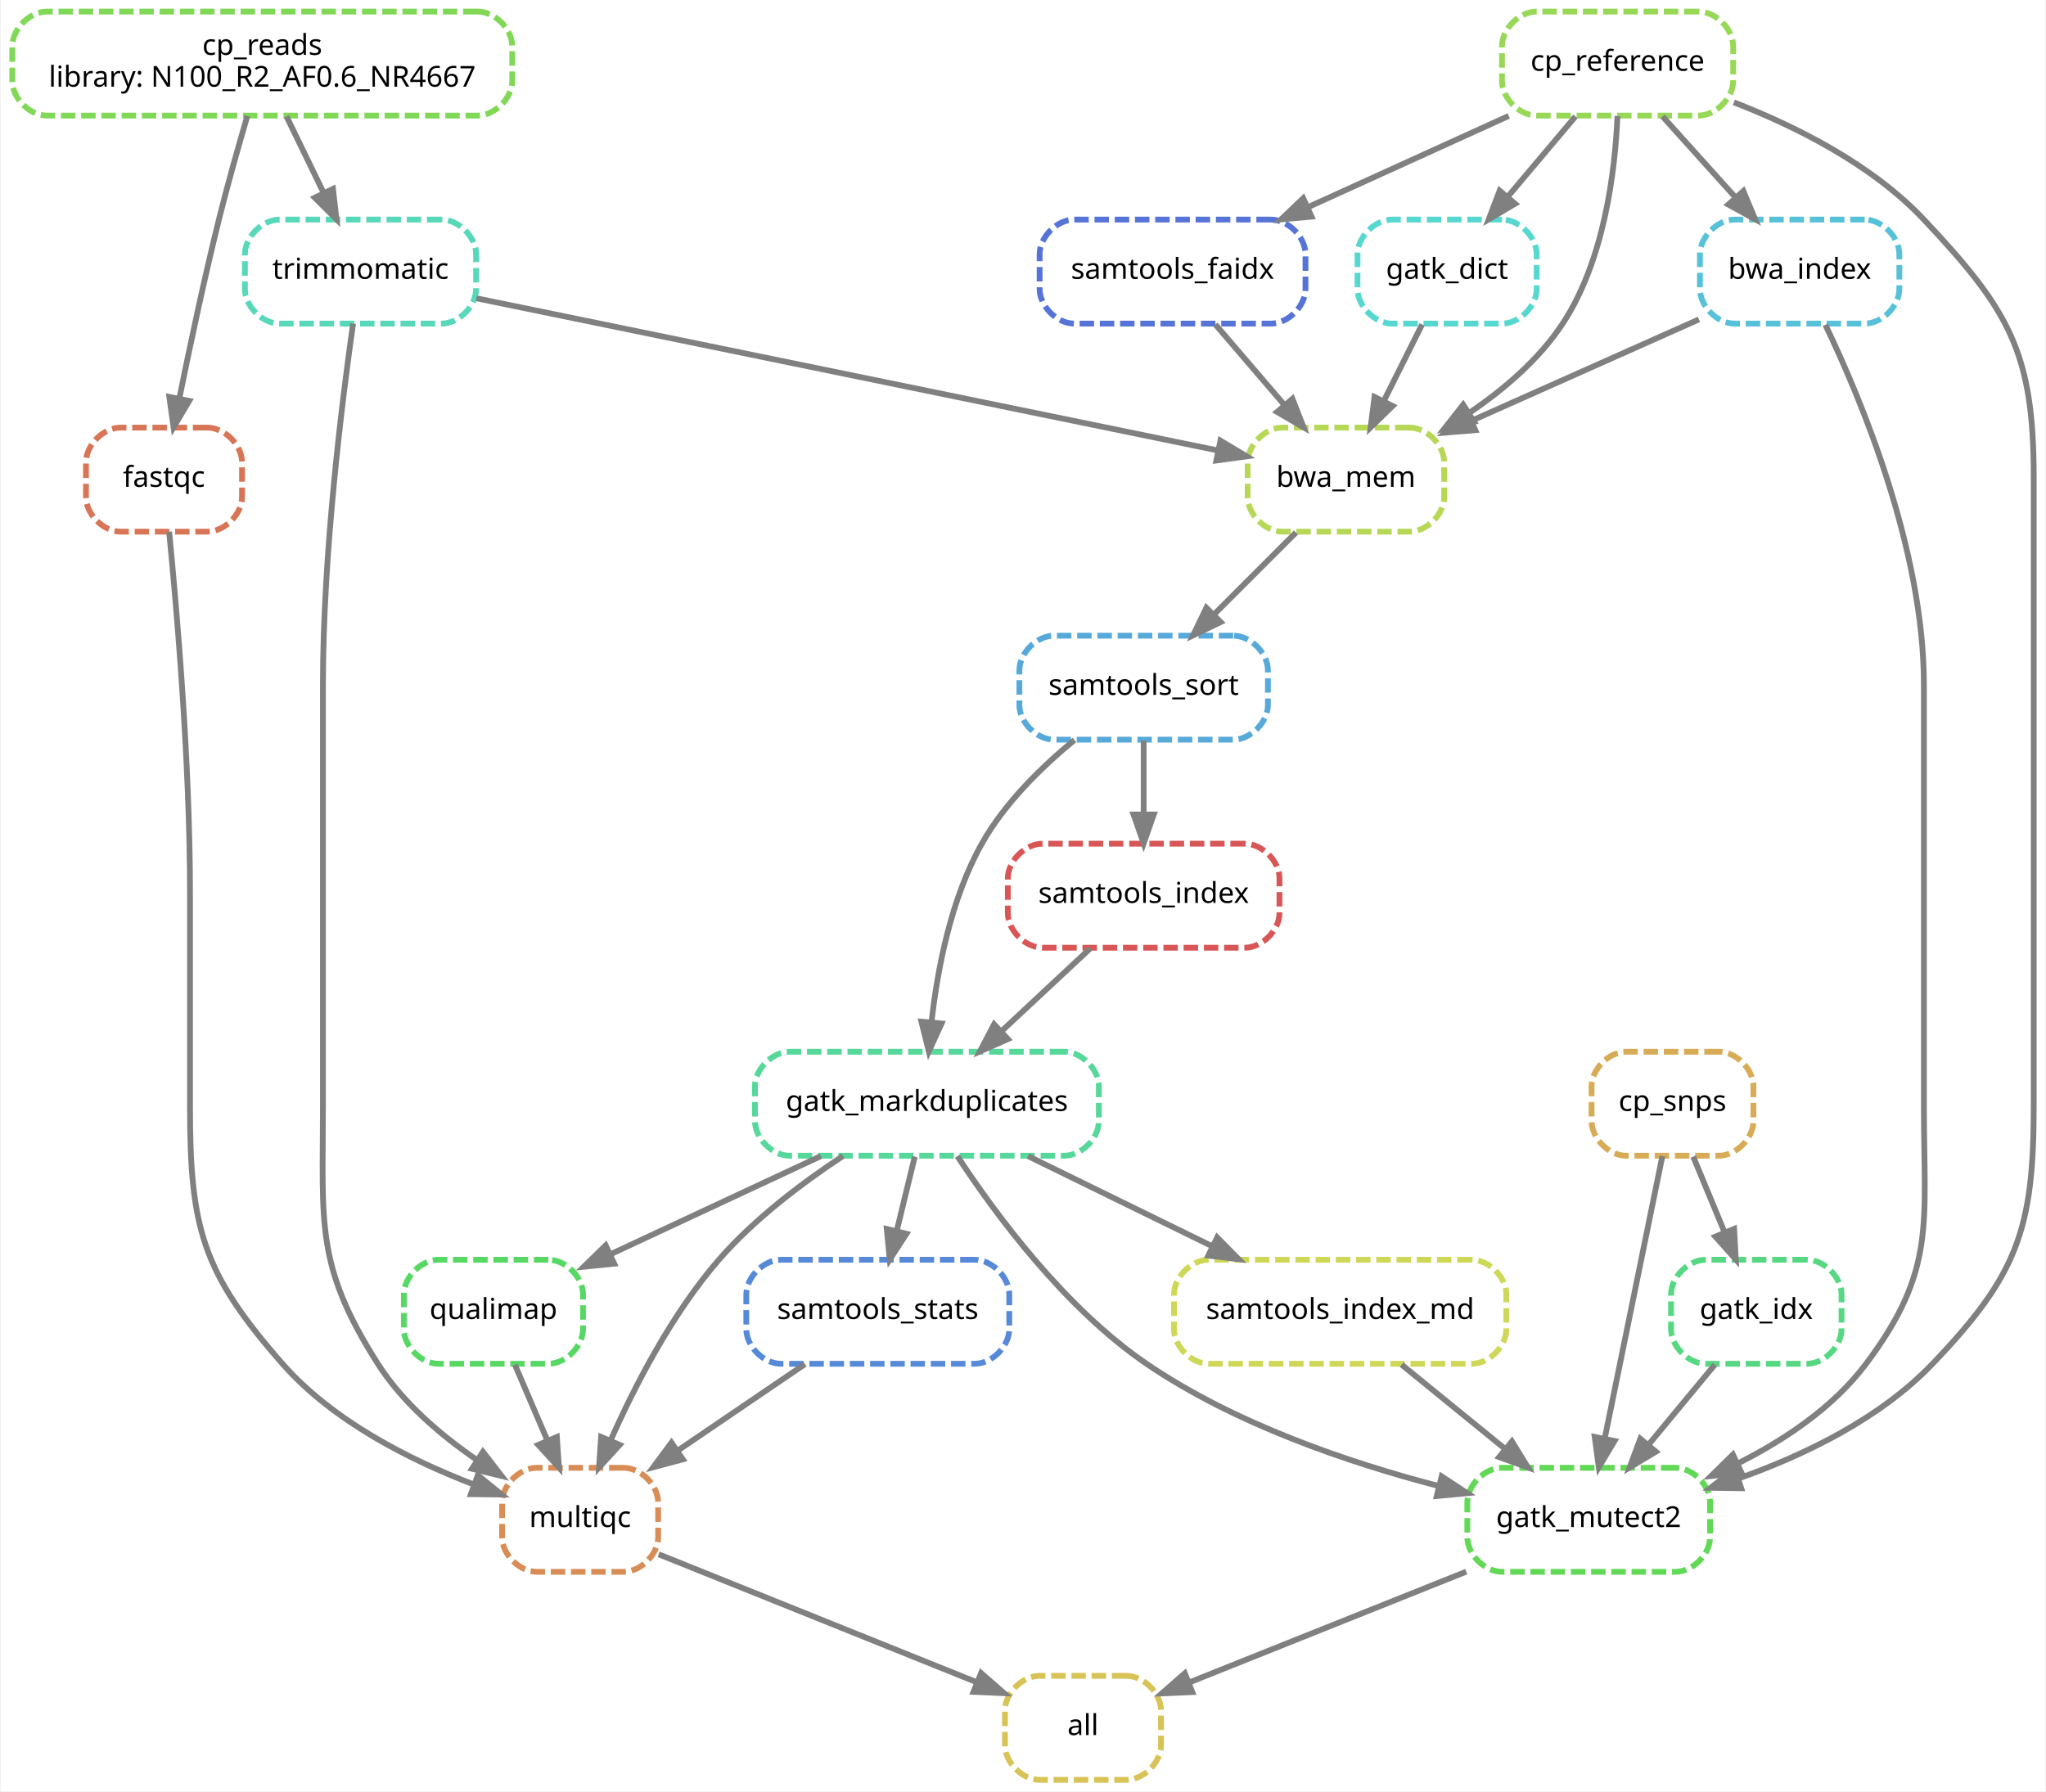
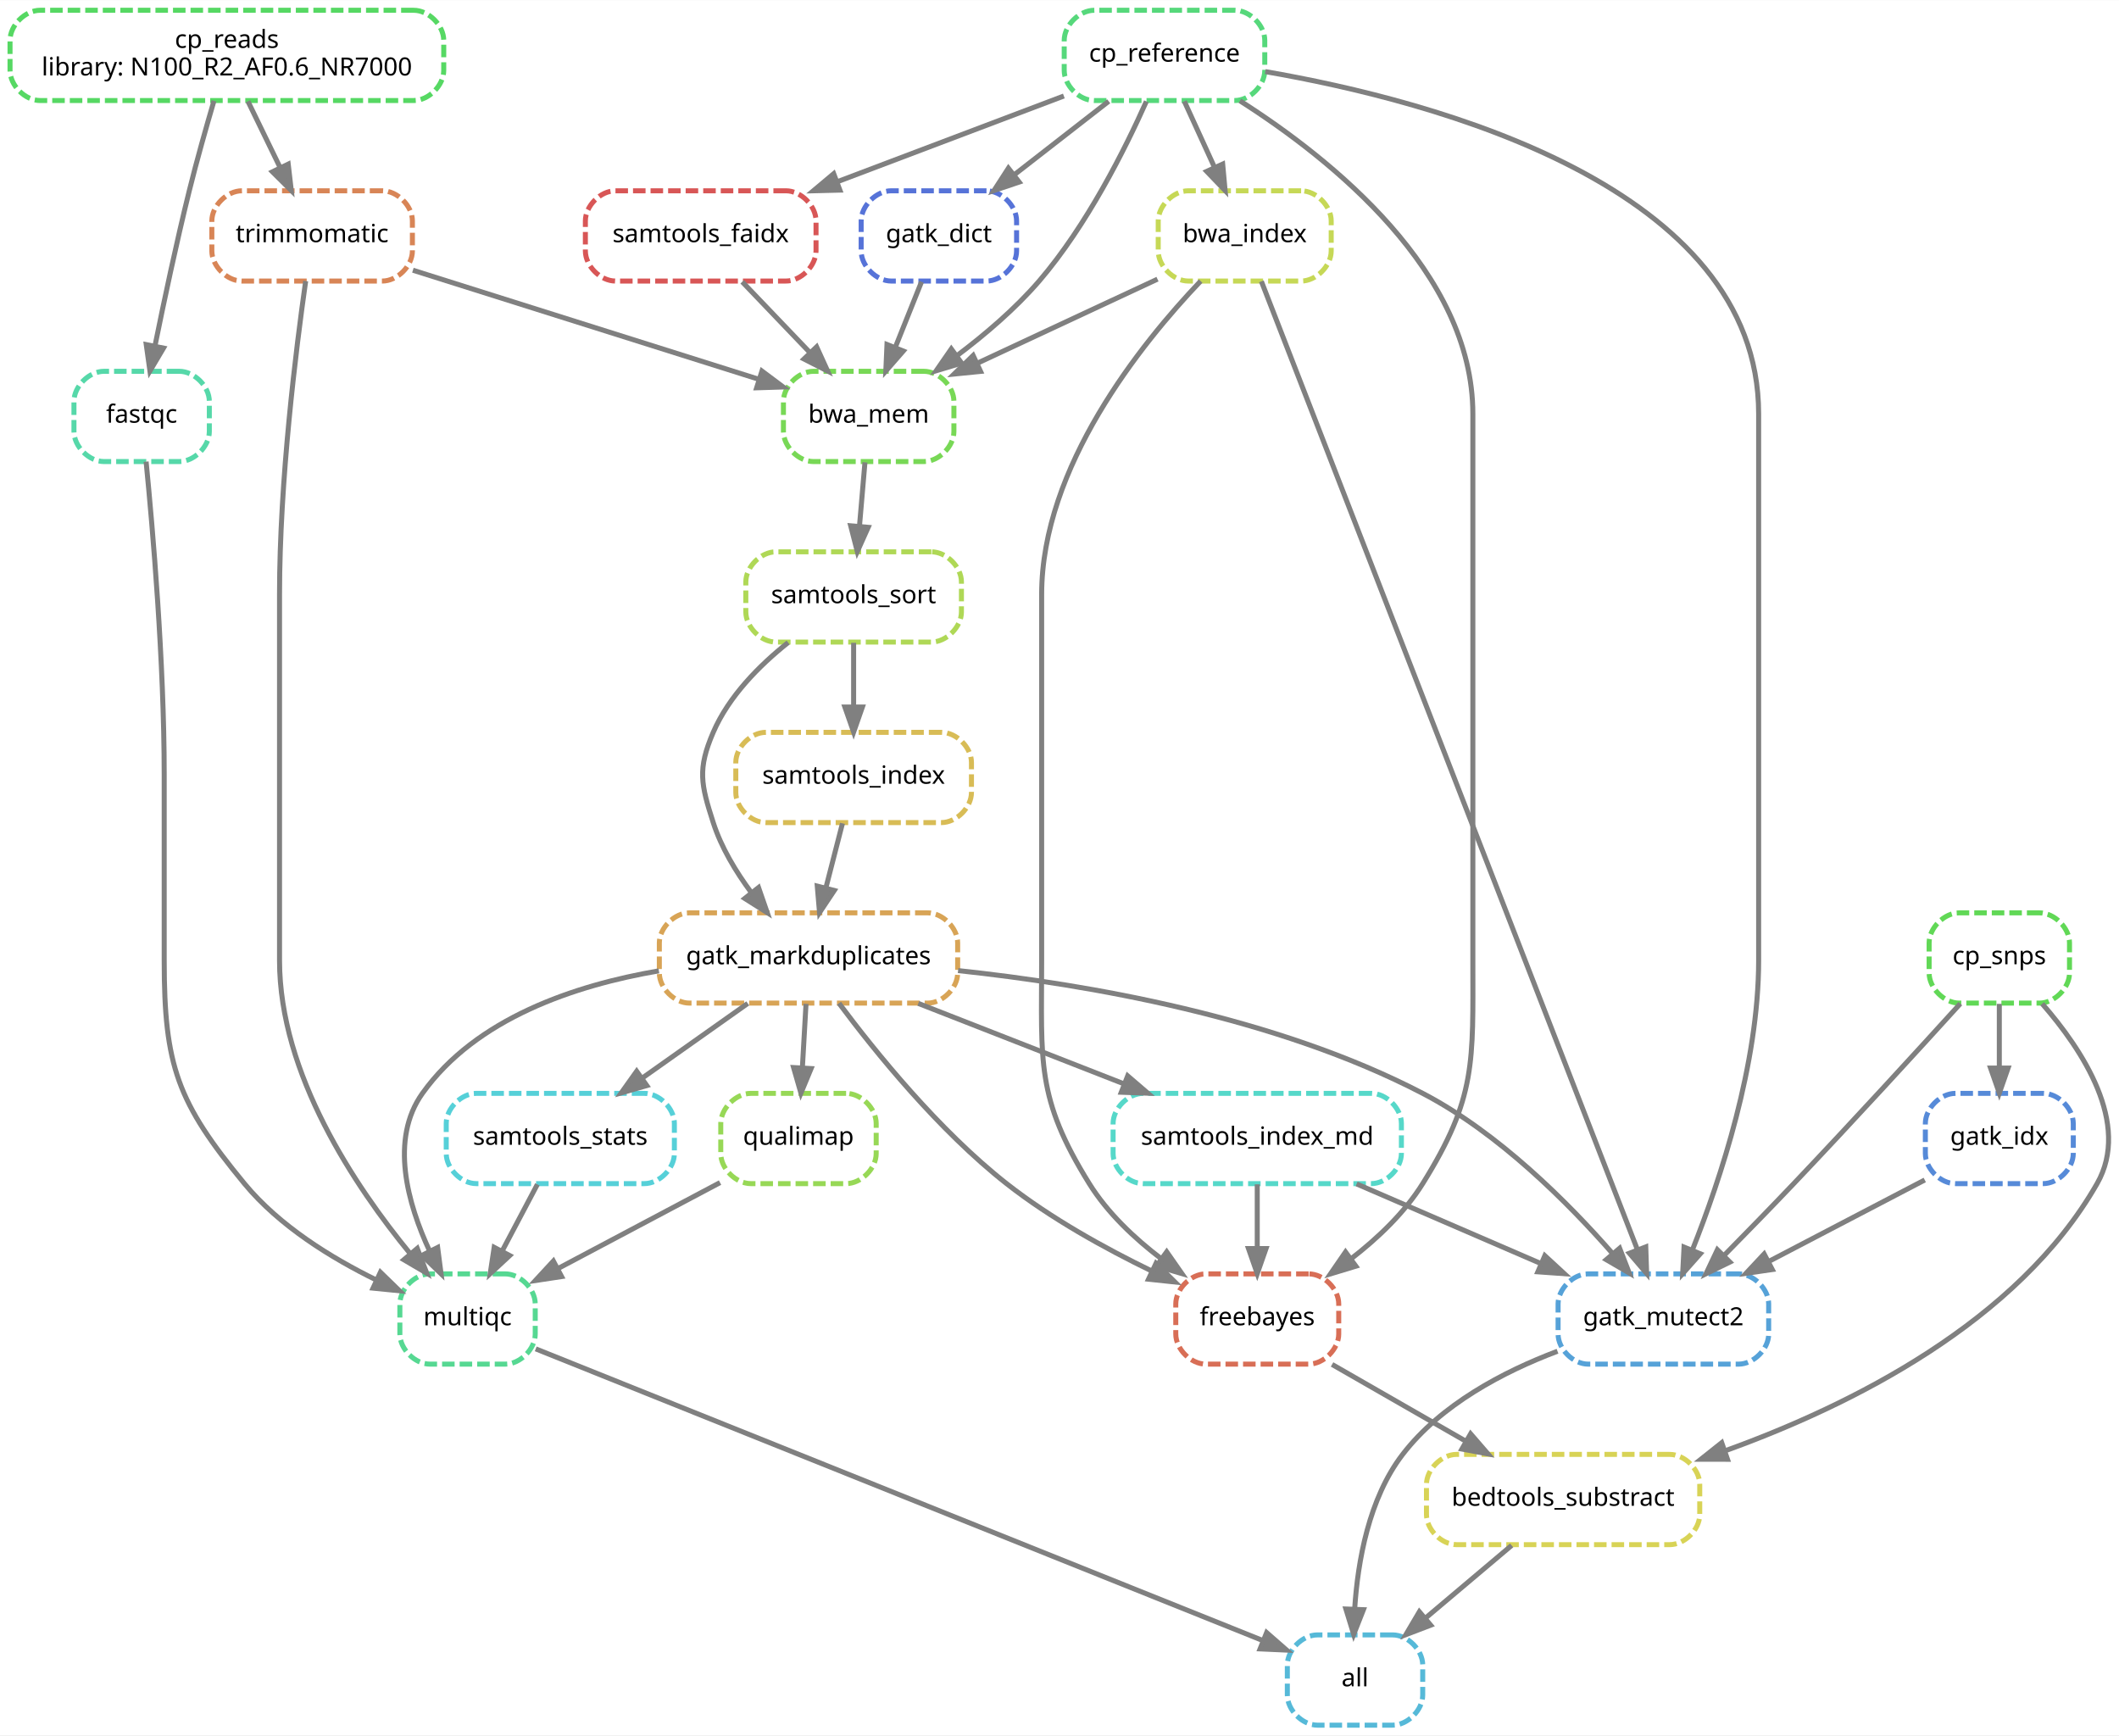
- <svg xmlns="http://www.w3.org/2000/svg" width="708pt" height="620pt" viewBox="0.00 0.00 707.50 620.00">
-   <g id="graph0" class="graph" transform="scale(1 1) rotate(0) translate(4 616)">
-     <polygon fill="white" stroke="transparent" points="-4,4 -4,-616 703.5,-616 703.5,4 -4,4" />
+ <svg xmlns="http://www.w3.org/2000/svg" width="845pt" height="692pt" viewBox="0.00 0.00 845.24 692.00">
+   <g id="graph0" class="graph" transform="scale(1 1) rotate(0) translate(4 688)">
+     <polygon fill="white" stroke="transparent" points="-4,4 -4,-688 841.24,-688 841.24,4 -4,4" />
    <g id="node1" class="node">
-       <path fill="none" stroke="#d8c356" stroke-width="2" stroke-dasharray="5,2" d="M385.5,-36C385.5,-36 355.5,-36 355.5,-36 349.5,-36 343.5,-30 343.5,-24 343.5,-24 343.5,-12 343.5,-12 343.5,-6 349.5,0 355.5,0 355.5,0 385.5,0 385.5,0 391.5,0 397.5,-6 397.5,-12 397.5,-12 397.5,-24 397.5,-24 397.5,-30 391.5,-36 385.5,-36" />
-       <text text-anchor="middle" x="370.5" y="-15.5" font-family="sans" font-size="10.00">all</text>
+       <path fill="none" stroke="#56b9d8" stroke-width="2" stroke-dasharray="5,2" d="M551.5,-36C551.5,-36 521.5,-36 521.5,-36 515.5,-36 509.5,-30 509.5,-24 509.5,-24 509.5,-12 509.5,-12 509.5,-6 515.5,0 521.5,0 521.5,0 551.5,0 551.5,0 557.5,0 563.5,-6 563.5,-12 563.5,-12 563.5,-24 563.5,-24 563.5,-30 557.5,-36 551.5,-36" />
+       <text text-anchor="middle" x="536.5" y="-15.5" font-family="sans" font-size="10.00">all</text>
    </g>
    <g id="node2" class="node">
-       <path fill="none" stroke="#61d856" stroke-width="2" stroke-dasharray="5,2" d="M575.5,-108C575.5,-108 515.5,-108 515.5,-108 509.5,-108 503.5,-102 503.5,-96 503.5,-96 503.5,-84 503.5,-84 503.5,-78 509.5,-72 515.5,-72 515.5,-72 575.5,-72 575.5,-72 581.5,-72 587.5,-78 587.5,-84 587.5,-84 587.5,-96 587.5,-96 587.5,-102 581.5,-108 575.5,-108" />
-       <text text-anchor="middle" x="545.5" y="-87.5" font-family="sans" font-size="10.00">gatk_mutect2</text>
+       <path fill="none" stroke="#56a2d8" stroke-width="2" stroke-dasharray="5,2" d="M689.5,-180C689.5,-180 629.5,-180 629.5,-180 623.5,-180 617.5,-174 617.5,-168 617.5,-168 617.5,-156 617.5,-156 617.5,-150 623.5,-144 629.5,-144 629.5,-144 689.5,-144 689.5,-144 695.5,-144 701.5,-150 701.5,-156 701.5,-156 701.5,-168 701.5,-168 701.5,-174 695.5,-180 689.5,-180" />
+       <text text-anchor="middle" x="659.5" y="-159.5" font-family="sans" font-size="10.00">gatk_mutect2</text>
    </g>
    <g id="edge1" class="edge">
-       <path fill="none" stroke="grey" stroke-width="2" d="M503.14,-72.05C473.82,-60.33 435.19,-44.88 407.19,-33.68" />
-       <polygon fill="grey" stroke="grey" stroke-width="2" points="408.34,-30.37 397.76,-29.9 405.74,-36.87 408.34,-30.37" />
+       <path fill="none" stroke="grey" stroke-width="2" d="M617.27,-149.15C595.68,-140.99 570.81,-127.93 555.5,-108 542,-90.43 537.59,-65.39 536.36,-46.35" />
+       <polygon fill="grey" stroke="grey" stroke-width="2" points="539.85,-46.06 535.97,-36.2 532.86,-46.33 539.85,-46.06" />
    </g>
    <g id="node3" class="node">
-       <path fill="none" stroke="#d88d56" stroke-width="2" stroke-dasharray="5,2" d="M211.5,-108C211.5,-108 181.5,-108 181.5,-108 175.5,-108 169.5,-102 169.5,-96 169.5,-96 169.5,-84 169.5,-84 169.5,-78 175.5,-72 181.5,-72 181.5,-72 211.5,-72 211.5,-72 217.5,-72 223.5,-78 223.5,-84 223.5,-84 223.5,-96 223.5,-96 223.5,-102 217.5,-108 211.5,-108" />
-       <text text-anchor="middle" x="196.5" y="-87.5" font-family="sans" font-size="10.00">multiqc</text>
+       <path fill="none" stroke="#d8d356" stroke-width="2" stroke-dasharray="5,2" d="M662,-108C662,-108 577,-108 577,-108 571,-108 565,-102 565,-96 565,-96 565,-84 565,-84 565,-78 571,-72 577,-72 577,-72 662,-72 662,-72 668,-72 674,-78 674,-84 674,-84 674,-96 674,-96 674,-102 668,-108 662,-108" />
+       <text text-anchor="middle" x="619.5" y="-87.5" font-family="sans" font-size="10.00">bedtools_substract</text>
    </g>
    <g id="edge2" class="edge">
-       <path fill="none" stroke="grey" stroke-width="2" d="M223.69,-78.06C253.35,-66.13 301,-46.96 333.93,-33.71" />
-       <polygon fill="grey" stroke="grey" stroke-width="2" points="335.25,-36.96 343.22,-29.98 332.63,-30.46 335.25,-36.96" />
+       <path fill="none" stroke="grey" stroke-width="2" d="M598.98,-71.7C588.63,-62.97 575.91,-52.24 564.66,-42.75" />
+       <polygon fill="grey" stroke="grey" stroke-width="2" points="566.68,-39.88 556.78,-36.1 562.17,-45.23 566.68,-39.88" />
    </g>
    <g id="node4" class="node">
-       <path fill="none" stroke="#97d856" stroke-width="2" stroke-dasharray="5,2" d="M583.5,-612C583.5,-612 527.5,-612 527.5,-612 521.5,-612 515.5,-606 515.5,-600 515.5,-600 515.5,-588 515.5,-588 515.5,-582 521.5,-576 527.5,-576 527.5,-576 583.5,-576 583.5,-576 589.5,-576 595.5,-582 595.5,-588 595.5,-588 595.5,-600 595.5,-600 595.5,-606 589.5,-612 583.5,-612" />
-       <text text-anchor="middle" x="555.5" y="-591.5" font-family="sans" font-size="10.00">cp_reference</text>
+       <path fill="none" stroke="#56d892" stroke-width="2" stroke-dasharray="5,2" d="M197.5,-180C197.5,-180 167.5,-180 167.5,-180 161.5,-180 155.5,-174 155.5,-168 155.5,-168 155.5,-156 155.5,-156 155.5,-150 161.5,-144 167.5,-144 167.5,-144 197.5,-144 197.5,-144 203.5,-144 209.5,-150 209.5,-156 209.5,-156 209.5,-168 209.5,-168 209.5,-174 203.5,-180 197.5,-180" />
+       <text text-anchor="middle" x="182.5" y="-159.5" font-family="sans" font-size="10.00">multiqc</text>
    </g>
    <g id="edge3" class="edge">
-       <path fill="none" stroke="grey" stroke-width="2" d="M595.73,-580.58C617.57,-572.11 643.66,-558.95 661.5,-540 690.99,-508.69 699.5,-494.01 699.5,-451 699.5,-451 699.5,-451 699.5,-233 699.5,-190.5 693.88,-174.71 664.5,-144 646.44,-125.12 620.46,-112.49 597.37,-104.31" />
-       <polygon fill="grey" stroke="grey" stroke-width="2" points="598.28,-100.93 587.69,-101.07 596.06,-107.57 598.28,-100.93" />
+       <path fill="none" stroke="grey" stroke-width="2" d="M209.69,-150.09C272.62,-124.85 428.37,-62.37 499.73,-33.75" />
+       <polygon fill="grey" stroke="grey" stroke-width="2" points="501.24,-36.92 509.22,-29.94 498.63,-30.42 501.24,-36.92" />
+     </g>
+     <g id="node5" class="node">
+       <path fill="none" stroke="#56d87b" stroke-width="2" stroke-dasharray="5,2" d="M488.5,-684C488.5,-684 432.5,-684 432.5,-684 426.5,-684 420.5,-678 420.5,-672 420.5,-672 420.5,-660 420.5,-660 420.5,-654 426.5,-648 432.5,-648 432.5,-648 488.5,-648 488.5,-648 494.5,-648 500.5,-654 500.5,-660 500.5,-660 500.5,-672 500.5,-672 500.5,-678 494.5,-684 488.5,-684" />
+       <text text-anchor="middle" x="460.5" y="-663.5" font-family="sans" font-size="10.00">cp_reference</text>
+     </g>
+     <g id="edge4" class="edge">
+       <path fill="none" stroke="grey" stroke-width="2" d="M500.7,-659.54C568.32,-647.85 697.5,-613.66 697.5,-523 697.5,-523 697.5,-523 697.5,-305 697.5,-263.63 682.27,-217.72 671.09,-189.61" />
+       <polygon fill="grey" stroke="grey" stroke-width="2" points="674.22,-188.02 667.19,-180.09 667.74,-190.67 674.22,-188.02" />
+     </g>
+     <g id="node9" class="node">
+       <path fill="none" stroke="#c6d856" stroke-width="2" stroke-dasharray="5,2" d="M515,-612C515,-612 470,-612 470,-612 464,-612 458,-606 458,-600 458,-600 458,-588 458,-588 458,-582 464,-576 470,-576 470,-576 515,-576 515,-576 521,-576 527,-582 527,-588 527,-588 527,-600 527,-600 527,-606 521,-612 515,-612" />
+       <text text-anchor="middle" x="492.5" y="-591.5" font-family="sans" font-size="10.00">bwa_index</text>
+     </g>
+     <g id="edge20" class="edge">
+       <path fill="none" stroke="grey" stroke-width="2" d="M468.41,-647.7C472.05,-639.73 476.45,-630.1 480.49,-621.26" />
+       <polygon fill="grey" stroke="grey" stroke-width="2" points="483.71,-622.65 484.68,-612.1 477.34,-619.74 483.71,-622.65" />
+     </g>
+     <g id="node11" class="node">
+       <path fill="none" stroke="#d86e56" stroke-width="2" stroke-dasharray="5,2" d="M518,-180C518,-180 477,-180 477,-180 471,-180 465,-174 465,-168 465,-168 465,-156 465,-156 465,-150 471,-144 477,-144 477,-144 518,-144 518,-144 524,-144 530,-150 530,-156 530,-156 530,-168 530,-168 530,-174 524,-180 518,-180" />
+       <text text-anchor="middle" x="497.5" y="-159.5" font-family="sans" font-size="10.00">freebayes</text>
+     </g>
+     <g id="edge22" class="edge">
+       <path fill="none" stroke="grey" stroke-width="2" d="M490.59,-647.89C527,-624.7 583.5,-579.59 583.5,-523 583.5,-523 583.5,-523 583.5,-305 583.5,-264.46 584.95,-250.4 563.5,-216 556.25,-204.37 545.53,-194.19 534.82,-185.93" />
+       <polygon fill="grey" stroke="grey" stroke-width="2" points="536.84,-183.07 526.7,-180 532.71,-188.73 536.84,-183.07" />
+     </g>
+     <g id="node19" class="node">
+       <path fill="none" stroke="#78d856" stroke-width="2" stroke-dasharray="5,2" d="M364.5,-540C364.5,-540 320.5,-540 320.5,-540 314.5,-540 308.5,-534 308.5,-528 308.5,-528 308.5,-516 308.5,-516 308.5,-510 314.5,-504 320.5,-504 320.5,-504 364.5,-504 364.5,-504 370.5,-504 376.5,-510 376.5,-516 376.5,-516 376.5,-528 376.5,-528 376.5,-534 370.5,-540 364.5,-540" />
+       <text text-anchor="middle" x="342.5" y="-519.5" font-family="sans" font-size="10.00">bwa_mem</text>
+     </g>
+     <g id="edge32" class="edge">
+       <path fill="none" stroke="grey" stroke-width="2" d="M453.27,-647.66C444.83,-628.73 429.57,-598.17 410.5,-576 401,-564.95 388.89,-554.64 377.53,-546.1" />
+       <polygon fill="grey" stroke="grey" stroke-width="2" points="379.58,-543.27 369.43,-540.22 375.46,-548.93 379.58,-543.27" />
+     </g>
+     <g id="node20" class="node">
+       <path fill="none" stroke="#d85656" stroke-width="2" stroke-dasharray="5,2" d="M309.5,-612C309.5,-612 241.5,-612 241.5,-612 235.5,-612 229.5,-606 229.5,-600 229.5,-600 229.5,-588 229.5,-588 229.5,-582 235.5,-576 241.5,-576 241.5,-576 309.5,-576 309.5,-576 315.5,-576 321.5,-582 321.5,-588 321.5,-588 321.5,-600 321.5,-600 321.5,-606 315.5,-612 309.5,-612" />
+       <text text-anchor="middle" x="275.5" y="-591.5" font-family="sans" font-size="10.00">samtools_faidx</text>
+     </g>
+     <g id="edge37" class="edge">
+       <path fill="none" stroke="grey" stroke-width="2" d="M420.36,-649.81C393.91,-639.8 358.95,-626.58 330,-615.62" />
+       <polygon fill="grey" stroke="grey" stroke-width="2" points="331.02,-612.27 320.43,-612 328.55,-618.81 331.02,-612.27" />
+     </g>
+     <g id="node21" class="node">
+       <path fill="none" stroke="#5673d8" stroke-width="2" stroke-dasharray="5,2" d="M389.5,-612C389.5,-612 351.5,-612 351.5,-612 345.5,-612 339.5,-606 339.5,-600 339.5,-600 339.5,-588 339.5,-588 339.5,-582 345.5,-576 351.5,-576 351.5,-576 389.5,-576 389.5,-576 395.5,-576 401.5,-582 401.5,-588 401.5,-588 401.5,-600 401.5,-600 401.5,-606 395.5,-612 389.5,-612" />
+       <text text-anchor="middle" x="370.5" y="-591.5" font-family="sans" font-size="10.00">gatk_dict</text>
+     </g>
+     <g id="edge38" class="edge">
+       <path fill="none" stroke="grey" stroke-width="2" d="M438.25,-647.7C426.92,-638.88 412.97,-628.03 400.68,-618.47" />
+       <polygon fill="grey" stroke="grey" stroke-width="2" points="402.53,-615.48 392.49,-612.1 398.24,-621.01 402.53,-615.48" />
+     </g>
+     <g id="node6" class="node">
+       <path fill="none" stroke="#d8a456" stroke-width="2" stroke-dasharray="5,2" d="M366,-324C366,-324 271,-324 271,-324 265,-324 259,-318 259,-312 259,-312 259,-300 259,-300 259,-294 265,-288 271,-288 271,-288 366,-288 366,-288 372,-288 378,-294 378,-300 378,-300 378,-312 378,-312 378,-318 372,-324 366,-324" />
+       <text text-anchor="middle" x="318.5" y="-303.5" font-family="sans" font-size="10.00">gatk_markduplicates</text>
+     </g>
+     <g id="edge5" class="edge">
+       <path fill="none" stroke="grey" stroke-width="2" d="M378.16,-300.97C429.71,-295.48 504.93,-282.51 563.5,-252 593.75,-236.24 621.52,-208.37 639.33,-188.01" />
+       <polygon fill="grey" stroke="grey" stroke-width="2" points="642.05,-190.22 645.88,-180.34 636.72,-185.67 642.05,-190.22" />
+     </g>
+     <g id="edge16" class="edge">
+       <path fill="none" stroke="grey" stroke-width="2" d="M258.82,-300.87C225.23,-295.12 185.85,-281.92 164.5,-252 151.42,-233.67 158.54,-208.08 167.4,-189.04" />
+       <polygon fill="grey" stroke="grey" stroke-width="2" points="170.57,-190.53 171.94,-180.02 164.32,-187.38 170.57,-190.53" />
    </g>
    <g id="node8" class="node">
-       <path fill="none" stroke="#56c1d8" stroke-width="2" stroke-dasharray="5,2" d="M641,-540C641,-540 596,-540 596,-540 590,-540 584,-534 584,-528 584,-528 584,-516 584,-516 584,-510 590,-504 596,-504 596,-504 641,-504 641,-504 647,-504 653,-510 653,-516 653,-516 653,-528 653,-528 653,-534 647,-540 641,-540" />
-       <text text-anchor="middle" x="618.5" y="-519.5" font-family="sans" font-size="10.00">bwa_index</text>
+       <path fill="none" stroke="#56d8c9" stroke-width="2" stroke-dasharray="5,2" d="M543,-252C543,-252 452,-252 452,-252 446,-252 440,-246 440,-240 440,-240 440,-228 440,-228 440,-222 446,-216 452,-216 452,-216 543,-216 543,-216 549,-216 555,-222 555,-228 555,-228 555,-240 555,-240 555,-246 549,-252 543,-252" />
+       <text text-anchor="middle" x="497.5" y="-231.5" font-family="sans" font-size="10.00">samtools_index_md</text>
+     </g>
+     <g id="edge19" class="edge">
+       <path fill="none" stroke="grey" stroke-width="2" d="M362.29,-287.88C387.08,-278.18 418.28,-265.98 444.46,-255.74" />
+       <polygon fill="grey" stroke="grey" stroke-width="2" points="445.82,-258.97 453.85,-252.07 443.27,-252.45 445.82,-258.97" />
+     </g>
+     <g id="edge23" class="edge">
+       <path fill="none" stroke="grey" stroke-width="2" d="M330.67,-287.94C345.02,-268.7 370.37,-237.32 397.5,-216 415.08,-202.19 436.78,-190.18 455.48,-181.11" />
+       <polygon fill="grey" stroke="grey" stroke-width="2" points="457.11,-184.2 464.66,-176.76 454.12,-177.88 457.11,-184.2" />
+     </g>
+     <g id="node14" class="node">
+       <path fill="none" stroke="#56d0d8" stroke-width="2" stroke-dasharray="5,2" d="M253,-252C253,-252 186,-252 186,-252 180,-252 174,-246 174,-240 174,-240 174,-228 174,-228 174,-222 180,-216 186,-216 186,-216 253,-216 253,-216 259,-216 265,-222 265,-228 265,-228 265,-240 265,-240 265,-246 259,-252 253,-252" />
+       <text text-anchor="middle" x="219.5" y="-231.5" font-family="sans" font-size="10.00">samtools_stats</text>
+     </g>
+     <g id="edge28" class="edge">
+       <path fill="none" stroke="grey" stroke-width="2" d="M294.28,-287.88C281.58,-278.89 265.84,-267.76 252.08,-258.03" />
+       <polygon fill="grey" stroke="grey" stroke-width="2" points="254,-255.11 243.81,-252.19 249.96,-260.82 254,-255.11" />
+     </g>
+     <g id="node15" class="node">
+       <path fill="none" stroke="#97d856" stroke-width="2" stroke-dasharray="5,2" d="M333.5,-252C333.5,-252 295.5,-252 295.5,-252 289.5,-252 283.5,-246 283.5,-240 283.5,-240 283.5,-228 283.5,-228 283.5,-222 289.5,-216 295.5,-216 295.5,-216 333.5,-216 333.5,-216 339.5,-216 345.5,-222 345.5,-228 345.5,-228 345.5,-240 345.5,-240 345.5,-246 339.5,-252 333.5,-252" />
+       <text text-anchor="middle" x="314.5" y="-231.5" font-family="sans" font-size="10.00">qualimap</text>
+     </g>
+     <g id="edge29" class="edge">
+       <path fill="none" stroke="grey" stroke-width="2" d="M317.51,-287.7C317.07,-279.98 316.54,-270.71 316.05,-262.11" />
+       <polygon fill="grey" stroke="grey" stroke-width="2" points="319.54,-261.89 315.48,-252.1 312.55,-262.29 319.54,-261.89" />
+     </g>
+     <g id="node7" class="node">
+       <path fill="none" stroke="#61d856" stroke-width="2" stroke-dasharray="5,2" d="M809.5,-324C809.5,-324 777.5,-324 777.5,-324 771.5,-324 765.5,-318 765.5,-312 765.5,-312 765.5,-300 765.5,-300 765.5,-294 771.5,-288 777.5,-288 777.5,-288 809.5,-288 809.5,-288 815.5,-288 821.5,-294 821.5,-300 821.5,-300 821.5,-312 821.5,-312 821.5,-318 815.5,-324 809.5,-324" />
+       <text text-anchor="middle" x="793.5" y="-303.5" font-family="sans" font-size="10.00">cp_snps</text>
+     </g>
+     <g id="edge6" class="edge">
+       <path fill="none" stroke="grey" stroke-width="2" d="M777.94,-287.79C761.56,-269.75 734.95,-240.67 711.5,-216 702.48,-206.51 692.43,-196.21 683.59,-187.23" />
+       <polygon fill="grey" stroke="grey" stroke-width="2" points="686.02,-184.71 676.5,-180.05 681.04,-189.63 686.02,-184.71" />
+     </g>
+     <g id="edge11" class="edge">
+       <path fill="none" stroke="grey" stroke-width="2" d="M810.6,-287.75C826.6,-269.43 846.13,-239.88 832.5,-216 800.94,-160.73 734.37,-127.53 684,-109.39" />
+       <polygon fill="grey" stroke="grey" stroke-width="2" points="685.07,-106.05 674.48,-106.07 682.77,-112.66 685.07,-106.05" />
+     </g>
+     <g id="node10" class="node">
+       <path fill="none" stroke="#568ad8" stroke-width="2" stroke-dasharray="5,2" d="M811,-252C811,-252 776,-252 776,-252 770,-252 764,-246 764,-240 764,-240 764,-228 764,-228 764,-222 770,-216 776,-216 776,-216 811,-216 811,-216 817,-216 823,-222 823,-228 823,-228 823,-240 823,-240 823,-246 817,-252 811,-252" />
+       <text text-anchor="middle" x="793.5" y="-231.5" font-family="sans" font-size="10.00">gatk_idx</text>
+     </g>
+     <g id="edge21" class="edge">
+       <path fill="none" stroke="grey" stroke-width="2" d="M793.5,-287.7C793.5,-279.98 793.5,-270.71 793.5,-262.11" />
+       <polygon fill="grey" stroke="grey" stroke-width="2" points="797,-262.1 793.5,-252.1 790,-262.1 797,-262.1" />
+     </g>
+     <g id="edge7" class="edge">
+       <path fill="none" stroke="grey" stroke-width="2" d="M537.13,-215.88C559.28,-206.31 587.06,-194.3 610.56,-184.15" />
+       <polygon fill="grey" stroke="grey" stroke-width="2" points="612.21,-187.25 620,-180.07 609.43,-180.82 612.21,-187.25" />
+     </g>
+     <g id="edge24" class="edge">
+       <path fill="none" stroke="grey" stroke-width="2" d="M497.5,-215.7C497.5,-207.98 497.5,-198.71 497.5,-190.11" />
+       <polygon fill="grey" stroke="grey" stroke-width="2" points="501,-190.1 497.5,-180.1 494,-190.1 501,-190.1" />
+     </g>
+     <g id="edge8" class="edge">
+       <path fill="none" stroke="grey" stroke-width="2" d="M499.15,-575.88C524.86,-509.67 617.9,-270.11 649.17,-189.6" />
+       <polygon fill="grey" stroke="grey" stroke-width="2" points="652.47,-190.76 652.83,-180.17 645.95,-188.23 652.47,-190.76" />
+     </g>
+     <g id="edge25" class="edge">
+       <path fill="none" stroke="grey" stroke-width="2" d="M474.92,-575.98C451.1,-550.99 411.5,-501.8 411.5,-451 411.5,-451 411.5,-451 411.5,-305 411.5,-264.55 409.15,-250.36 430.5,-216 437.74,-204.35 448.48,-194.21 459.26,-186" />
+       <polygon fill="grey" stroke="grey" stroke-width="2" points="461.38,-188.79 467.45,-180.1 457.29,-183.1 461.38,-188.79" />
+     </g>
+     <g id="edge34" class="edge">
+       <path fill="none" stroke="grey" stroke-width="2" d="M457.71,-576.76C436.26,-566.75 408.58,-553.84 385.73,-543.17" />
+       <polygon fill="grey" stroke="grey" stroke-width="2" points="387.13,-539.96 376.58,-538.91 384.17,-546.31 387.13,-539.96" />
+     </g>
+     <g id="edge9" class="edge">
+       <path fill="none" stroke="grey" stroke-width="2" d="M763.76,-217.46C745.44,-207.89 721.67,-195.48 701.45,-184.92" />
+       <polygon fill="grey" stroke="grey" stroke-width="2" points="702.93,-181.74 692.45,-180.21 699.69,-187.94 702.93,-181.74" />
+     </g>
+     <g id="edge10" class="edge">
+       <path fill="none" stroke="grey" stroke-width="2" d="M527.34,-143.88C543.44,-134.64 563.5,-123.13 580.79,-113.21" />
+       <polygon fill="grey" stroke="grey" stroke-width="2" points="582.61,-116.2 589.54,-108.19 579.13,-110.13 582.61,-116.2" />
+     </g>
+     <g id="node12" class="node">
+       <path fill="none" stroke="#56d8a9" stroke-width="2" stroke-dasharray="5,2" d="M67.5,-540C67.5,-540 37.5,-540 37.5,-540 31.5,-540 25.5,-534 25.5,-528 25.5,-528 25.5,-516 25.5,-516 25.5,-510 31.5,-504 37.5,-504 37.5,-504 67.5,-504 67.5,-504 73.5,-504 79.5,-510 79.5,-516 79.5,-516 79.5,-528 79.5,-528 79.5,-534 73.5,-540 67.5,-540" />
+       <text text-anchor="middle" x="52.5" y="-519.5" font-family="sans" font-size="10.00">fastqc</text>
+     </g>
+     <g id="edge12" class="edge">
+       <path fill="none" stroke="grey" stroke-width="2" d="M54.28,-503.97C56.9,-477.34 61.5,-424.21 61.5,-379 61.5,-379 61.5,-379 61.5,-305 61.5,-262.97 66.76,-248.43 93.5,-216 107.43,-199.1 128.25,-186.29 146.24,-177.5" />
+       <polygon fill="grey" stroke="grey" stroke-width="2" points="147.75,-180.65 155.35,-173.26 144.8,-174.31 147.75,-180.65" />
+     </g>
+     <g id="node13" class="node">
+       <path fill="none" stroke="#d88556" stroke-width="2" stroke-dasharray="5,2" d="M148.5,-612C148.5,-612 92.5,-612 92.5,-612 86.5,-612 80.5,-606 80.5,-600 80.5,-600 80.5,-588 80.5,-588 80.5,-582 86.5,-576 92.5,-576 92.5,-576 148.5,-576 148.5,-576 154.5,-576 160.5,-582 160.5,-588 160.5,-588 160.5,-600 160.5,-600 160.5,-606 154.5,-612 148.5,-612" />
+       <text text-anchor="middle" x="120.5" y="-591.5" font-family="sans" font-size="10.00">trimmomatic</text>
+     </g>
+     <g id="edge13" class="edge">
+       <path fill="none" stroke="grey" stroke-width="2" d="M117.93,-576C114.14,-549.4 107.5,-496.3 107.5,-451 107.5,-451 107.5,-451 107.5,-305 107.5,-259.77 137.62,-214.85 159.68,-188" />
+       <polygon fill="grey" stroke="grey" stroke-width="2" points="162.44,-190.16 166.23,-180.27 157.09,-185.64 162.44,-190.16" />
+     </g>
+     <g id="edge33" class="edge">
+       <path fill="none" stroke="grey" stroke-width="2" d="M160.7,-580.32C199.64,-568.05 258.51,-549.48 298.64,-536.83" />
+       <polygon fill="grey" stroke="grey" stroke-width="2" points="299.93,-540.09 308.41,-533.75 297.82,-533.42 299.93,-540.09" />
+     </g>
+     <g id="edge14" class="edge">
+       <path fill="none" stroke="grey" stroke-width="2" d="M210.35,-215.7C206.1,-207.64 200.94,-197.89 196.23,-188.98" />
+       <polygon fill="grey" stroke="grey" stroke-width="2" points="199.31,-187.31 191.54,-180.1 193.12,-190.58 199.31,-187.31" />
+     </g>
+     <g id="edge15" class="edge">
+       <path fill="none" stroke="grey" stroke-width="2" d="M283.22,-216.41C263.78,-206.1 238.73,-192.82 218.47,-182.08" />
+       <polygon fill="grey" stroke="grey" stroke-width="2" points="220.01,-178.93 209.54,-177.34 216.73,-185.12 220.01,-178.93" />
+     </g>
+     <g id="node16" class="node">
+       <path fill="none" stroke="#afd856" stroke-width="2" stroke-dasharray="5,2" d="M367.5,-468C367.5,-468 305.5,-468 305.5,-468 299.5,-468 293.5,-462 293.5,-456 293.5,-456 293.5,-444 293.5,-444 293.5,-438 299.5,-432 305.5,-432 305.5,-432 367.5,-432 367.5,-432 373.5,-432 379.5,-438 379.5,-444 379.5,-444 379.5,-456 379.5,-456 379.5,-462 373.5,-468 367.5,-468" />
+       <text text-anchor="middle" x="336.5" y="-447.5" font-family="sans" font-size="10.00">samtools_sort</text>
    </g>
    <g id="edge17" class="edge">
-       <path fill="none" stroke="grey" stroke-width="2" d="M571.07,-575.7C578.7,-567.22 588.02,-556.86 596.38,-547.58" />
-       <polygon fill="grey" stroke="grey" stroke-width="2" points="599.02,-549.88 603.11,-540.1 593.81,-545.2 599.02,-549.88" />
+       <path fill="none" stroke="grey" stroke-width="2" d="M310.38,-431.82C298.92,-422.69 286.69,-410.39 280.5,-396 274.17,-381.3 275.6,-375.23 280.5,-360 283.69,-350.08 289.5,-340.44 295.63,-332.17" />
+       <polygon fill="grey" stroke="grey" stroke-width="2" points="298.57,-334.09 302.04,-324.08 293.08,-329.74 298.57,-334.09" />
    </g>
    <g id="node17" class="node">
-       <path fill="none" stroke="#b6d856" stroke-width="2" stroke-dasharray="5,2" d="M483.5,-468C483.5,-468 439.5,-468 439.5,-468 433.5,-468 427.5,-462 427.5,-456 427.5,-456 427.5,-444 427.5,-444 427.5,-438 433.5,-432 439.5,-432 439.5,-432 483.5,-432 483.5,-432 489.5,-432 495.5,-438 495.5,-444 495.5,-444 495.5,-456 495.5,-456 495.5,-462 489.5,-468 483.5,-468" />
-       <text text-anchor="middle" x="461.5" y="-447.5" font-family="sans" font-size="10.00">bwa_mem</text>
-     </g>
-     <g id="edge25" class="edge">
-       <path fill="none" stroke="grey" stroke-width="2" d="M555.46,-575.85C554.64,-556.82 550.94,-525.9 536.5,-504 528.38,-491.68 516.33,-481.34 504.25,-473.16" />
-       <polygon fill="grey" stroke="grey" stroke-width="2" points="505.82,-470.02 495.51,-467.59 502.06,-475.92 505.82,-470.02" />
+       <path fill="none" stroke="#d8bc56" stroke-width="2" stroke-dasharray="5,2" d="M371.5,-396C371.5,-396 301.5,-396 301.5,-396 295.5,-396 289.5,-390 289.5,-384 289.5,-384 289.5,-372 289.5,-372 289.5,-366 295.5,-360 301.5,-360 301.5,-360 371.5,-360 371.5,-360 377.5,-360 383.5,-366 383.5,-372 383.5,-372 383.5,-384 383.5,-384 383.5,-390 377.5,-396 371.5,-396" />
+       <text text-anchor="middle" x="336.5" y="-375.5" font-family="sans" font-size="10.00">samtools_index</text>
+     </g>
+     <g id="edge31" class="edge">
+       <path fill="none" stroke="grey" stroke-width="2" d="M336.5,-431.7C336.5,-423.98 336.5,-414.71 336.5,-406.11" />
+       <polygon fill="grey" stroke="grey" stroke-width="2" points="340,-406.1 336.5,-396.1 333,-406.1 340,-406.1" />
+     </g>
+     <g id="edge18" class="edge">
+       <path fill="none" stroke="grey" stroke-width="2" d="M332.05,-359.7C330.05,-351.9 327.63,-342.51 325.4,-333.83" />
+       <polygon fill="grey" stroke="grey" stroke-width="2" points="328.78,-332.92 322.9,-324.1 322,-334.66 328.78,-332.92" />
    </g>
    <g id="node18" class="node">
-       <path fill="none" stroke="#5673d8" stroke-width="2" stroke-dasharray="5,2" d="M435.5,-540C435.5,-540 367.5,-540 367.5,-540 361.5,-540 355.5,-534 355.5,-528 355.5,-528 355.5,-516 355.5,-516 355.5,-510 361.5,-504 367.5,-504 367.5,-504 435.5,-504 435.5,-504 441.5,-504 447.5,-510 447.5,-516 447.5,-516 447.5,-528 447.5,-528 447.5,-534 441.5,-540 435.5,-540" />
-       <text text-anchor="middle" x="401.5" y="-519.5" font-family="sans" font-size="10.00">samtools_faidx</text>
+       <path fill="none" stroke="#56d863" stroke-width="2" stroke-dasharray="5,2" d="M161,-684C161,-684 12,-684 12,-684 6,-684 0,-678 0,-672 0,-672 0,-660 0,-660 0,-654 6,-648 12,-648 12,-648 161,-648 161,-648 167,-648 173,-654 173,-660 173,-660 173,-672 173,-672 173,-678 167,-684 161,-684" />
+       <text text-anchor="middle" x="86.5" y="-669" font-family="sans" font-size="10.00">cp_reads</text>
+       <text text-anchor="middle" x="86.5" y="-658" font-family="sans" font-size="10.00">library: N100_R2_AF0.6_NR7000</text>
+     </g>
+     <g id="edge26" class="edge">
+       <path fill="none" stroke="grey" stroke-width="2" d="M81.35,-647.89C78.31,-637.54 74.49,-624.07 71.5,-612 66.4,-591.43 61.43,-567.97 57.85,-550.31" />
+       <polygon fill="grey" stroke="grey" stroke-width="2" points="61.21,-549.26 55.81,-540.14 54.34,-550.63 61.21,-549.26" />
+     </g>
+     <g id="edge27" class="edge">
+       <path fill="none" stroke="grey" stroke-width="2" d="M94.9,-647.7C98.77,-639.73 103.45,-630.1 107.74,-621.26" />
+       <polygon fill="grey" stroke="grey" stroke-width="2" points="110.97,-622.63 112.19,-612.1 104.67,-619.57 110.97,-622.63" />
    </g>
    <g id="edge30" class="edge">
-       <path fill="none" stroke="grey" stroke-width="2" d="M517.83,-575.88C496.87,-566.35 470.6,-554.41 448.32,-544.28" />
-       <polygon fill="grey" stroke="grey" stroke-width="2" points="449.6,-541.02 439.05,-540.07 446.71,-547.39 449.6,-541.02" />
-     </g>
-     <g id="node19" class="node">
-       <path fill="none" stroke="#56d8d0" stroke-width="2" stroke-dasharray="5,2" d="M515.5,-540C515.5,-540 477.5,-540 477.5,-540 471.5,-540 465.5,-534 465.5,-528 465.5,-528 465.5,-516 465.5,-516 465.5,-510 471.5,-504 477.5,-504 477.5,-504 515.5,-504 515.5,-504 521.5,-504 527.5,-510 527.5,-516 527.5,-516 527.5,-528 527.5,-528 527.5,-534 521.5,-540 515.5,-540" />
-       <text text-anchor="middle" x="496.5" y="-519.5" font-family="sans" font-size="10.00">gatk_dict</text>
-     </g>
-     <g id="edge31" class="edge">
-       <path fill="none" stroke="grey" stroke-width="2" d="M540.92,-575.7C533.84,-567.3 525.22,-557.07 517.45,-547.86" />
-       <polygon fill="grey" stroke="grey" stroke-width="2" points="520.04,-545.49 510.92,-540.1 514.69,-550.01 520.04,-545.49" />
-     </g>
-     <g id="node5" class="node">
-       <path fill="none" stroke="#56d89a" stroke-width="2" stroke-dasharray="5,2" d="M364,-252C364,-252 269,-252 269,-252 263,-252 257,-246 257,-240 257,-240 257,-228 257,-228 257,-222 263,-216 269,-216 269,-216 364,-216 364,-216 370,-216 376,-222 376,-228 376,-228 376,-240 376,-240 376,-246 370,-252 364,-252" />
-       <text text-anchor="middle" x="316.5" y="-231.5" font-family="sans" font-size="10.00">gatk_markduplicates</text>
-     </g>
-     <g id="edge4" class="edge">
-       <path fill="none" stroke="grey" stroke-width="2" d="M327.04,-215.86C340.1,-195.94 364.14,-163.35 392.5,-144 422.99,-123.2 462.45,-109.79 493.65,-101.67" />
-       <polygon fill="grey" stroke="grey" stroke-width="2" points="494.62,-105.03 503.48,-99.21 492.93,-98.24 494.62,-105.03" />
-     </g>
-     <g id="edge13" class="edge">
-       <path fill="none" stroke="grey" stroke-width="2" d="M287.47,-215.92C273.3,-206.58 256.72,-194.06 244.5,-180 228.3,-161.35 215.4,-136.32 207.08,-117.55" />
-       <polygon fill="grey" stroke="grey" stroke-width="2" points="210.19,-115.93 203.04,-108.11 203.76,-118.68 210.19,-115.93" />
-     </g>
-     <g id="node7" class="node">
-       <path fill="none" stroke="#ced856" stroke-width="2" stroke-dasharray="5,2" d="M505,-180C505,-180 414,-180 414,-180 408,-180 402,-174 402,-168 402,-168 402,-156 402,-156 402,-150 408,-144 414,-144 414,-144 505,-144 505,-144 511,-144 517,-150 517,-156 517,-156 517,-168 517,-168 517,-174 511,-180 505,-180" />
-       <text text-anchor="middle" x="459.5" y="-159.5" font-family="sans" font-size="10.00">samtools_index_md</text>
-     </g>
-     <g id="edge16" class="edge">
-       <path fill="none" stroke="grey" stroke-width="2" d="M351.48,-215.88C370.7,-206.47 394.73,-194.71 415.24,-184.67" />
-       <polygon fill="grey" stroke="grey" stroke-width="2" points="416.94,-187.73 424.38,-180.19 413.86,-181.44 416.94,-187.73" />
-     </g>
-     <g id="node12" class="node">
-       <path fill="none" stroke="#568ad8" stroke-width="2" stroke-dasharray="5,2" d="M333,-180C333,-180 266,-180 266,-180 260,-180 254,-174 254,-168 254,-168 254,-156 254,-156 254,-150 260,-144 266,-144 266,-144 333,-144 333,-144 339,-144 345,-150 345,-156 345,-156 345,-168 345,-168 345,-174 339,-180 333,-180" />
-       <text text-anchor="middle" x="299.5" y="-159.5" font-family="sans" font-size="10.00">samtools_stats</text>
-     </g>
-     <g id="edge21" class="edge">
-       <path fill="none" stroke="grey" stroke-width="2" d="M312.3,-215.7C310.4,-207.9 308.12,-198.51 306.02,-189.83" />
-       <polygon fill="grey" stroke="grey" stroke-width="2" points="309.42,-189 303.65,-180.1 302.61,-190.65 309.42,-189" />
-     </g>
-     <g id="node13" class="node">
-       <path fill="none" stroke="#56d863" stroke-width="2" stroke-dasharray="5,2" d="M185.5,-180C185.5,-180 147.5,-180 147.5,-180 141.5,-180 135.5,-174 135.5,-168 135.5,-168 135.5,-156 135.5,-156 135.5,-150 141.5,-144 147.5,-144 147.5,-144 185.5,-144 185.5,-144 191.5,-144 197.5,-150 197.5,-156 197.5,-156 197.5,-168 197.5,-168 197.5,-174 191.5,-180 185.5,-180" />
-       <text text-anchor="middle" x="166.5" y="-159.5" font-family="sans" font-size="10.00">qualimap</text>
-     </g>
-     <g id="edge22" class="edge">
-       <path fill="none" stroke="grey" stroke-width="2" d="M279.81,-215.88C257.8,-205.61 229.77,-192.53 207.1,-181.95" />
-       <polygon fill="grey" stroke="grey" stroke-width="2" points="208.29,-178.64 197.75,-177.58 205.33,-184.98 208.29,-178.64" />
-     </g>
-     <g id="node6" class="node">
-       <path fill="none" stroke="#d8ac56" stroke-width="2" stroke-dasharray="5,2" d="M590.5,-252C590.5,-252 558.5,-252 558.5,-252 552.5,-252 546.5,-246 546.5,-240 546.5,-240 546.5,-228 546.5,-228 546.5,-222 552.5,-216 558.5,-216 558.5,-216 590.5,-216 590.5,-216 596.5,-216 602.5,-222 602.5,-228 602.5,-228 602.5,-240 602.5,-240 602.5,-246 596.5,-252 590.5,-252" />
-       <text text-anchor="middle" x="574.5" y="-231.5" font-family="sans" font-size="10.00">cp_snps</text>
-     </g>
-     <g id="edge5" class="edge">
-       <path fill="none" stroke="grey" stroke-width="2" d="M571,-215.87C566.04,-191.56 556.9,-146.82 551.02,-118.01" />
-       <polygon fill="grey" stroke="grey" stroke-width="2" points="554.44,-117.29 549.01,-108.19 547.58,-118.69 554.44,-117.29" />
-     </g>
-     <g id="node9" class="node">
-       <path fill="none" stroke="#56d882" stroke-width="2" stroke-dasharray="5,2" d="M621,-180C621,-180 586,-180 586,-180 580,-180 574,-174 574,-168 574,-168 574,-156 574,-156 574,-150 580,-144 586,-144 586,-144 621,-144 621,-144 627,-144 633,-150 633,-156 633,-156 633,-168 633,-168 633,-174 627,-180 621,-180" />
-       <text text-anchor="middle" x="603.5" y="-159.5" font-family="sans" font-size="10.00">gatk_idx</text>
-     </g>
-     <g id="edge18" class="edge">
-       <path fill="none" stroke="grey" stroke-width="2" d="M581.67,-215.7C584.93,-207.81 588.87,-198.3 592.5,-189.55" />
-       <polygon fill="grey" stroke="grey" stroke-width="2" points="595.82,-190.68 596.41,-180.1 589.35,-188 595.82,-190.68" />
-     </g>
-     <g id="edge6" class="edge">
-       <path fill="none" stroke="grey" stroke-width="2" d="M480.76,-143.7C491.59,-134.88 504.92,-124.03 516.66,-114.47" />
-       <polygon fill="grey" stroke="grey" stroke-width="2" points="518.94,-117.13 524.49,-108.1 514.52,-111.7 518.94,-117.13" />
-     </g>
-     <g id="edge7" class="edge">
-       <path fill="none" stroke="grey" stroke-width="2" d="M627.41,-503.58C640,-477.3 661.5,-425.62 661.5,-379 661.5,-379 661.5,-379 661.5,-233 661.5,-192.46 665.83,-176.43 641.5,-144 630.22,-128.97 613.36,-117.65 596.91,-109.41" />
-       <polygon fill="grey" stroke="grey" stroke-width="2" points="598.39,-106.24 587.85,-105.15 595.41,-112.57 598.39,-106.24" />
-     </g>
-     <g id="edge27" class="edge">
-       <path fill="none" stroke="grey" stroke-width="2" d="M583.66,-505.46C560.43,-495.11 529.72,-481.42 504.9,-470.35" />
-       <polygon fill="grey" stroke="grey" stroke-width="2" points="506.26,-467.13 495.71,-466.25 503.41,-473.52 506.26,-467.13" />
-     </g>
-     <g id="edge8" class="edge">
-       <path fill="none" stroke="grey" stroke-width="2" d="M589.16,-143.7C582.21,-135.3 573.73,-125.07 566.1,-115.86" />
-       <polygon fill="grey" stroke="grey" stroke-width="2" points="568.75,-113.57 559.67,-108.1 563.36,-118.04 568.75,-113.57" />
-     </g>
-     <g id="node10" class="node">
-       <path fill="none" stroke="#d87556" stroke-width="2" stroke-dasharray="5,2" d="M67.5,-468C67.5,-468 37.5,-468 37.5,-468 31.5,-468 25.5,-462 25.5,-456 25.5,-456 25.5,-444 25.5,-444 25.5,-438 31.5,-432 37.5,-432 37.5,-432 67.5,-432 67.5,-432 73.5,-432 79.5,-438 79.5,-444 79.5,-444 79.5,-456 79.5,-456 79.5,-462 73.5,-468 67.5,-468" />
-       <text text-anchor="middle" x="52.5" y="-447.5" font-family="sans" font-size="10.00">fastqc</text>
-     </g>
-     <g id="edge9" class="edge">
-       <path fill="none" stroke="grey" stroke-width="2" d="M54.28,-431.97C56.9,-405.34 61.5,-352.21 61.5,-307 61.5,-307 61.5,-307 61.5,-233 61.5,-190.97 65.77,-175.59 93.5,-144 110.99,-124.08 137.77,-110.62 159.65,-102.25" />
-       <polygon fill="grey" stroke="grey" stroke-width="2" points="161.09,-105.45 169.3,-98.76 158.7,-98.87 161.09,-105.45" />
-     </g>
-     <g id="node11" class="node">
-       <path fill="none" stroke="#56d8b9" stroke-width="2" stroke-dasharray="5,2" d="M148.5,-540C148.5,-540 92.5,-540 92.5,-540 86.5,-540 80.5,-534 80.5,-528 80.5,-528 80.5,-516 80.5,-516 80.5,-510 86.5,-504 92.5,-504 92.5,-504 148.5,-504 148.5,-504 154.5,-504 160.5,-510 160.5,-516 160.5,-516 160.5,-528 160.5,-528 160.5,-534 154.5,-540 148.5,-540" />
-       <text text-anchor="middle" x="120.5" y="-519.5" font-family="sans" font-size="10.00">trimmomatic</text>
-     </g>
-     <g id="edge10" class="edge">
-       <path fill="none" stroke="grey" stroke-width="2" d="M117.93,-504C114.14,-477.4 107.5,-424.3 107.5,-379 107.5,-379 107.5,-379 107.5,-233 107.5,-192.55 104.79,-178.13 126.5,-144 135.01,-130.62 148.16,-119.37 160.77,-110.72" />
-       <polygon fill="grey" stroke="grey" stroke-width="2" points="162.87,-113.53 169.35,-105.15 159.06,-107.66 162.87,-113.53" />
-     </g>
-     <g id="edge26" class="edge">
-       <path fill="none" stroke="grey" stroke-width="2" d="M160.62,-512.76C224.92,-499.56 350.6,-473.76 417.36,-460.06" />
-       <polygon fill="grey" stroke="grey" stroke-width="2" points="418.07,-463.49 427.16,-458.05 416.66,-456.63 418.07,-463.49" />
-     </g>
-     <g id="edge11" class="edge">
-       <path fill="none" stroke="grey" stroke-width="2" d="M274.3,-143.88C261.09,-134.89 244.71,-123.76 230.39,-114.03" />
-       <polygon fill="grey" stroke="grey" stroke-width="2" points="232.03,-110.92 221.79,-108.19 228.1,-116.71 232.03,-110.92" />
-     </g>
-     <g id="edge12" class="edge">
-       <path fill="none" stroke="grey" stroke-width="2" d="M173.92,-143.7C177.29,-135.81 181.37,-126.3 185.12,-117.55" />
-       <polygon fill="grey" stroke="grey" stroke-width="2" points="188.45,-118.67 189.17,-108.1 182.01,-115.92 188.45,-118.67" />
-     </g>
-     <g id="node14" class="node">
-       <path fill="none" stroke="#56a9d8" stroke-width="2" stroke-dasharray="5,2" d="M422.5,-396C422.5,-396 360.5,-396 360.5,-396 354.5,-396 348.5,-390 348.5,-384 348.5,-384 348.5,-372 348.5,-372 348.5,-366 354.5,-360 360.5,-360 360.5,-360 422.5,-360 422.5,-360 428.5,-360 434.5,-366 434.5,-372 434.5,-372 434.5,-384 434.5,-384 434.5,-390 428.5,-396 422.5,-396" />
-       <text text-anchor="middle" x="391.5" y="-375.5" font-family="sans" font-size="10.00">samtools_sort</text>
-     </g>
-     <g id="edge14" class="edge">
-       <path fill="none" stroke="grey" stroke-width="2" d="M367.54,-359.88C356.16,-350.53 343.36,-338.01 335.5,-324 324.83,-305 320.14,-280.64 318.09,-262.21" />
-       <polygon fill="grey" stroke="grey" stroke-width="2" points="321.56,-261.76 317.16,-252.13 314.59,-262.41 321.56,-261.76" />
-     </g>
-     <g id="node15" class="node">
-       <path fill="none" stroke="#d85656" stroke-width="2" stroke-dasharray="5,2" d="M426.5,-324C426.5,-324 356.5,-324 356.5,-324 350.5,-324 344.5,-318 344.5,-312 344.5,-312 344.5,-300 344.5,-300 344.5,-294 350.5,-288 356.5,-288 356.5,-288 426.5,-288 426.5,-288 432.5,-288 438.5,-294 438.5,-300 438.5,-300 438.5,-312 438.5,-312 438.5,-318 432.5,-324 426.5,-324" />
-       <text text-anchor="middle" x="391.5" y="-303.5" font-family="sans" font-size="10.00">samtools_index</text>
-     </g>
-     <g id="edge24" class="edge">
-       <path fill="none" stroke="grey" stroke-width="2" d="M391.5,-359.7C391.5,-351.98 391.5,-342.71 391.5,-334.11" />
-       <polygon fill="grey" stroke="grey" stroke-width="2" points="395,-334.1 391.5,-324.1 388,-334.1 395,-334.1" />
-     </g>
-     <g id="edge15" class="edge">
-       <path fill="none" stroke="grey" stroke-width="2" d="M372.96,-287.7C363.7,-279.05 352.34,-268.45 342.24,-259.03" />
-       <polygon fill="grey" stroke="grey" stroke-width="2" points="344.52,-256.37 334.83,-252.1 339.75,-261.49 344.52,-256.37" />
-     </g>
-     <g id="node16" class="node">
-       <path fill="none" stroke="#80d856" stroke-width="2" stroke-dasharray="5,2" d="M161,-612C161,-612 12,-612 12,-612 6,-612 0,-606 0,-600 0,-600 0,-588 0,-588 0,-582 6,-576 12,-576 12,-576 161,-576 161,-576 167,-576 173,-582 173,-588 173,-588 173,-600 173,-600 173,-606 167,-612 161,-612" />
-       <text text-anchor="middle" x="86.5" y="-597" font-family="sans" font-size="10.00">cp_reads</text>
-       <text text-anchor="middle" x="86.5" y="-586" font-family="sans" font-size="10.00">library: N100_R2_AF0.6_NR4667</text>
-     </g>
-     <g id="edge19" class="edge">
-       <path fill="none" stroke="grey" stroke-width="2" d="M81.35,-575.89C78.31,-565.54 74.49,-552.07 71.5,-540 66.4,-519.43 61.43,-495.97 57.85,-478.31" />
-       <polygon fill="grey" stroke="grey" stroke-width="2" points="61.21,-477.26 55.81,-468.14 54.34,-478.63 61.21,-477.26" />
-     </g>
-     <g id="edge20" class="edge">
-       <path fill="none" stroke="grey" stroke-width="2" d="M94.9,-575.7C98.77,-567.73 103.45,-558.1 107.74,-549.26" />
-       <polygon fill="grey" stroke="grey" stroke-width="2" points="110.97,-550.63 112.19,-540.1 104.67,-547.57 110.97,-550.63" />
-     </g>
-     <g id="edge23" class="edge">
-       <path fill="none" stroke="grey" stroke-width="2" d="M444.2,-431.7C435.64,-423.14 425.16,-412.66 415.8,-403.3" />
-       <polygon fill="grey" stroke="grey" stroke-width="2" points="418.15,-400.7 408.6,-396.1 413.2,-405.65 418.15,-400.7" />
-     </g>
-     <g id="edge28" class="edge">
-       <path fill="none" stroke="grey" stroke-width="2" d="M416.33,-503.7C423.52,-495.3 432.3,-485.07 440.19,-475.86" />
-       <polygon fill="grey" stroke="grey" stroke-width="2" points="442.99,-477.97 446.84,-468.1 437.67,-473.42 442.99,-477.97" />
-     </g>
-     <g id="edge29" class="edge">
-       <path fill="none" stroke="grey" stroke-width="2" d="M487.85,-503.7C483.86,-495.73 479.05,-486.1 474.63,-477.26" />
-       <polygon fill="grey" stroke="grey" stroke-width="2" points="477.65,-475.48 470.05,-468.1 471.39,-478.61 477.65,-475.48" />
+       <path fill="none" stroke="grey" stroke-width="2" d="M341.02,-503.7C340.36,-495.98 339.56,-486.71 338.82,-478.11" />
+       <polygon fill="grey" stroke="grey" stroke-width="2" points="342.31,-477.77 337.97,-468.1 335.33,-478.37 342.31,-477.77" />
+     </g>
+     <g id="edge35" class="edge">
+       <path fill="none" stroke="grey" stroke-width="2" d="M292.06,-575.7C300.18,-567.22 310.09,-556.86 318.97,-547.58" />
+       <polygon fill="grey" stroke="grey" stroke-width="2" points="321.74,-549.75 326.13,-540.1 316.69,-544.91 321.74,-549.75" />
+     </g>
+     <g id="edge36" class="edge">
+       <path fill="none" stroke="grey" stroke-width="2" d="M363.58,-575.7C360.43,-567.81 356.62,-558.3 353.12,-549.55" />
+       <polygon fill="grey" stroke="grey" stroke-width="2" points="356.31,-548.09 349.34,-540.1 349.81,-550.69 356.31,-548.09" />
    </g>
  </g>
</svg>
